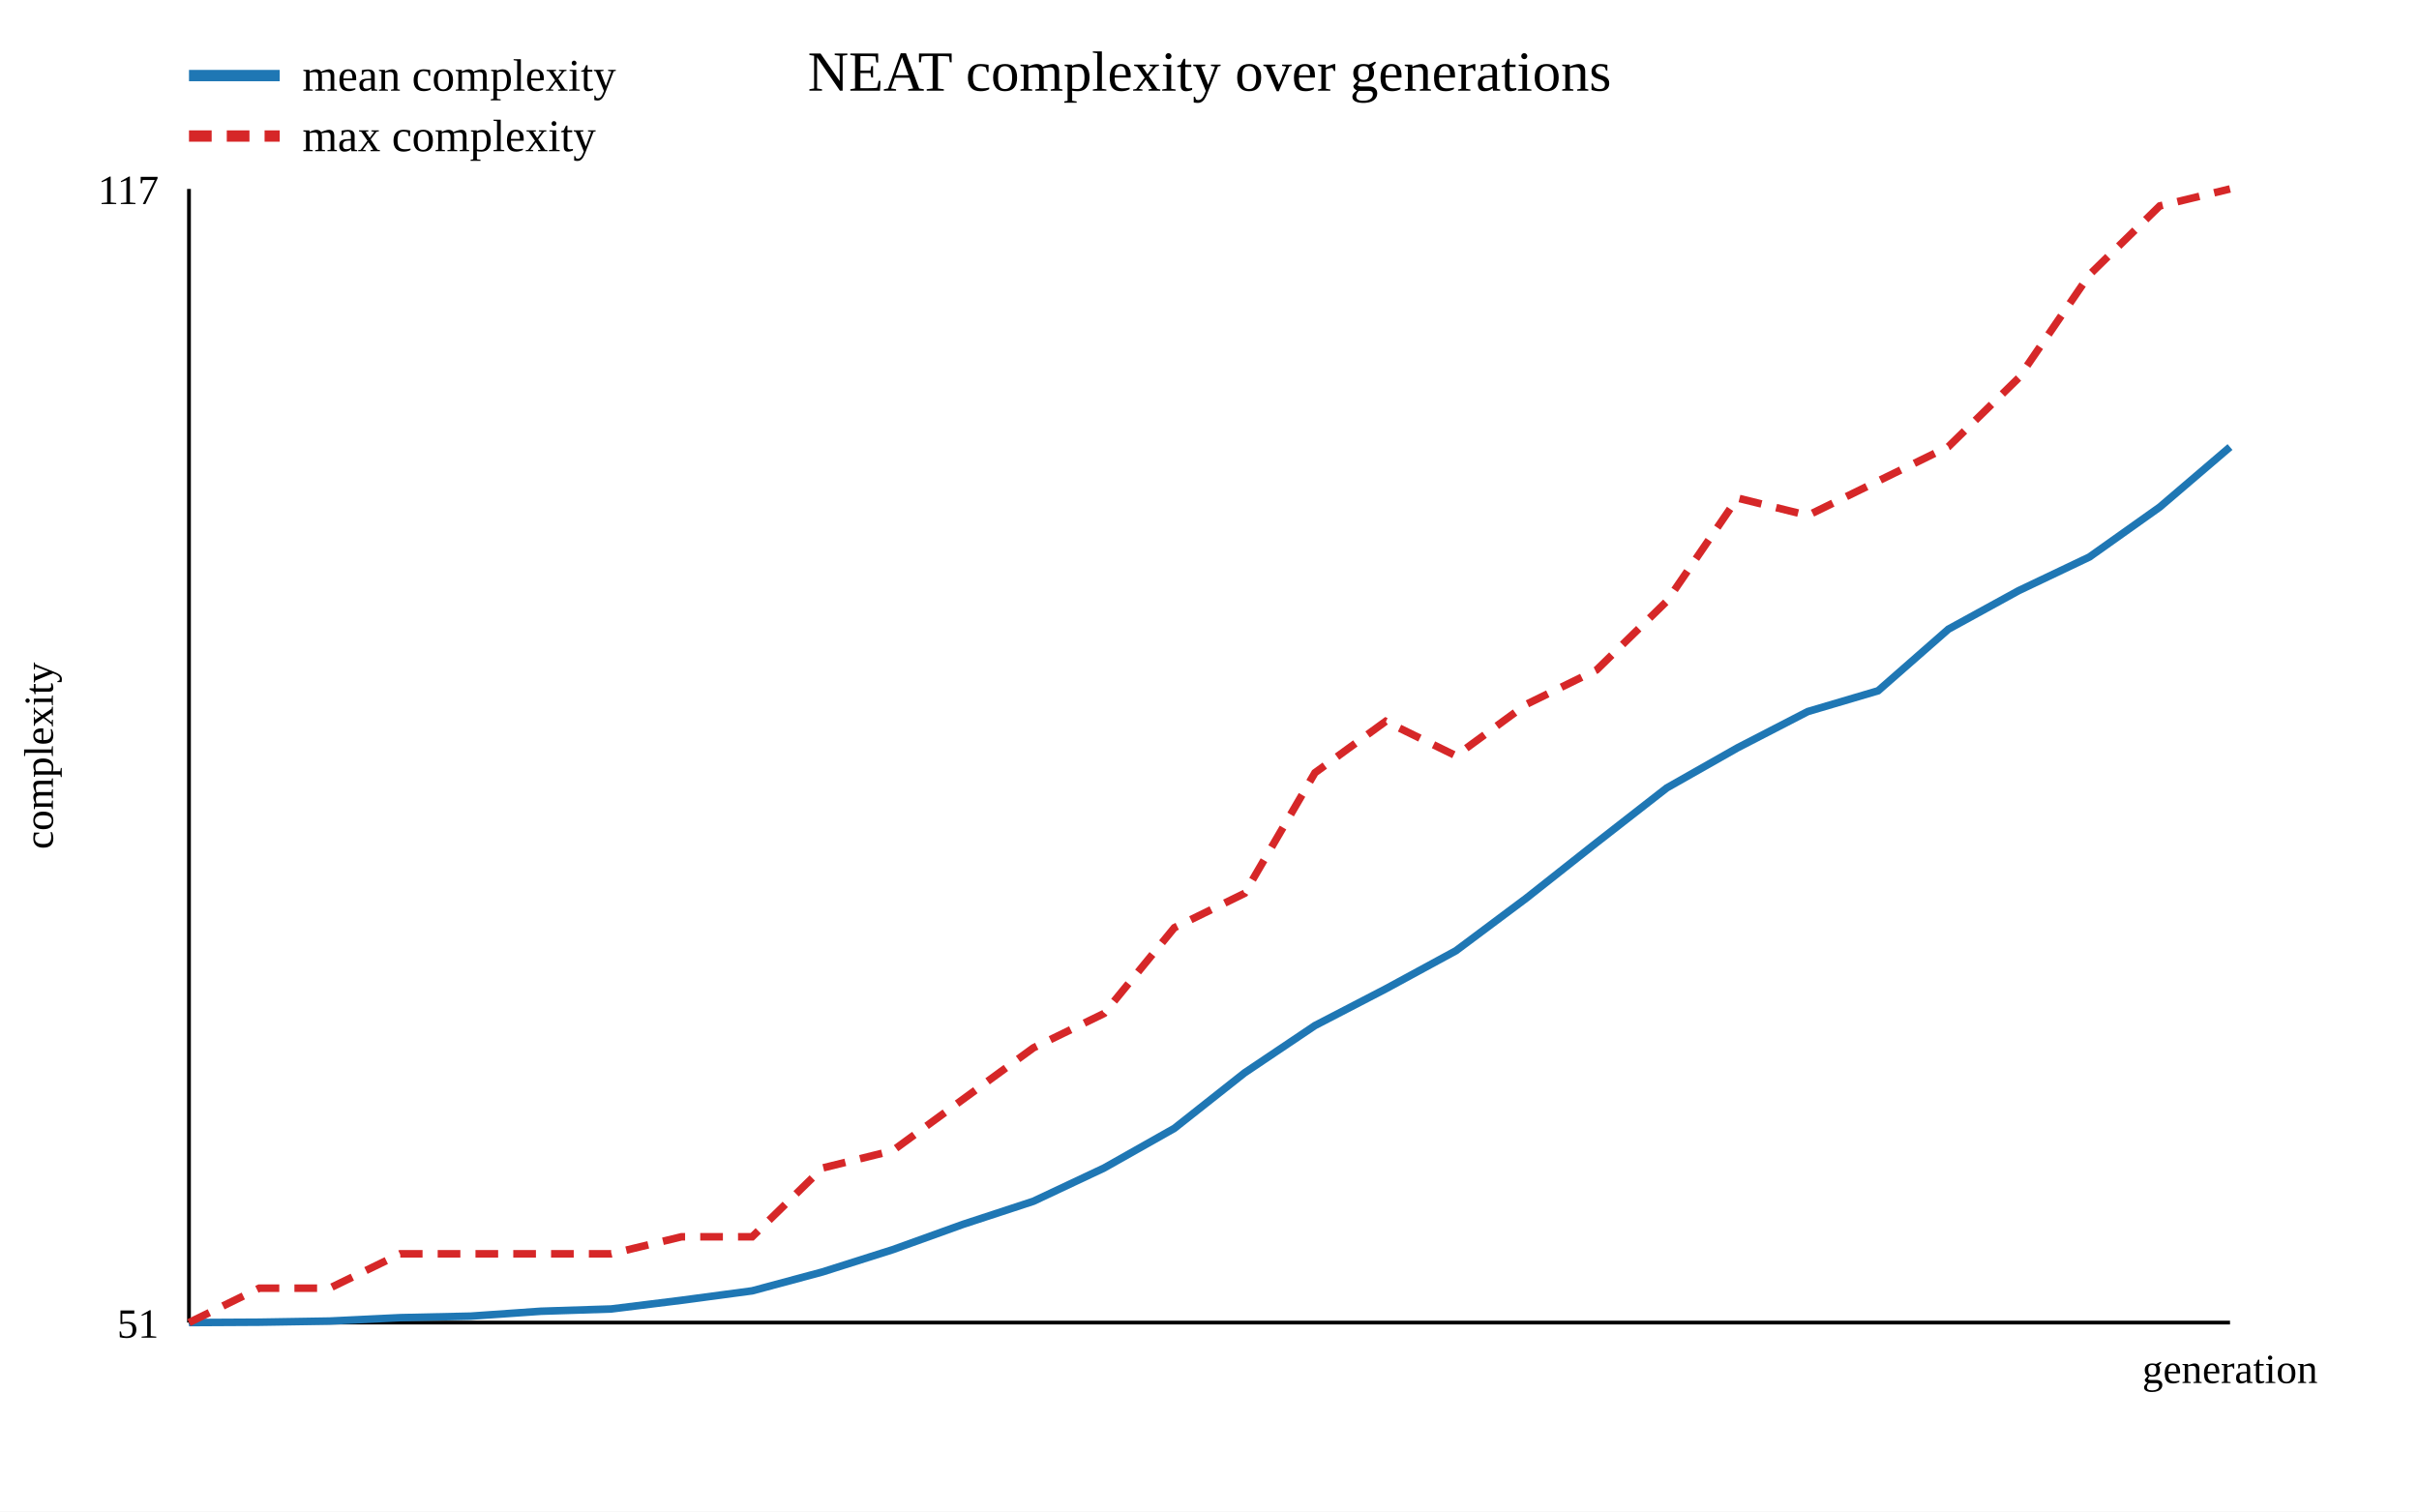
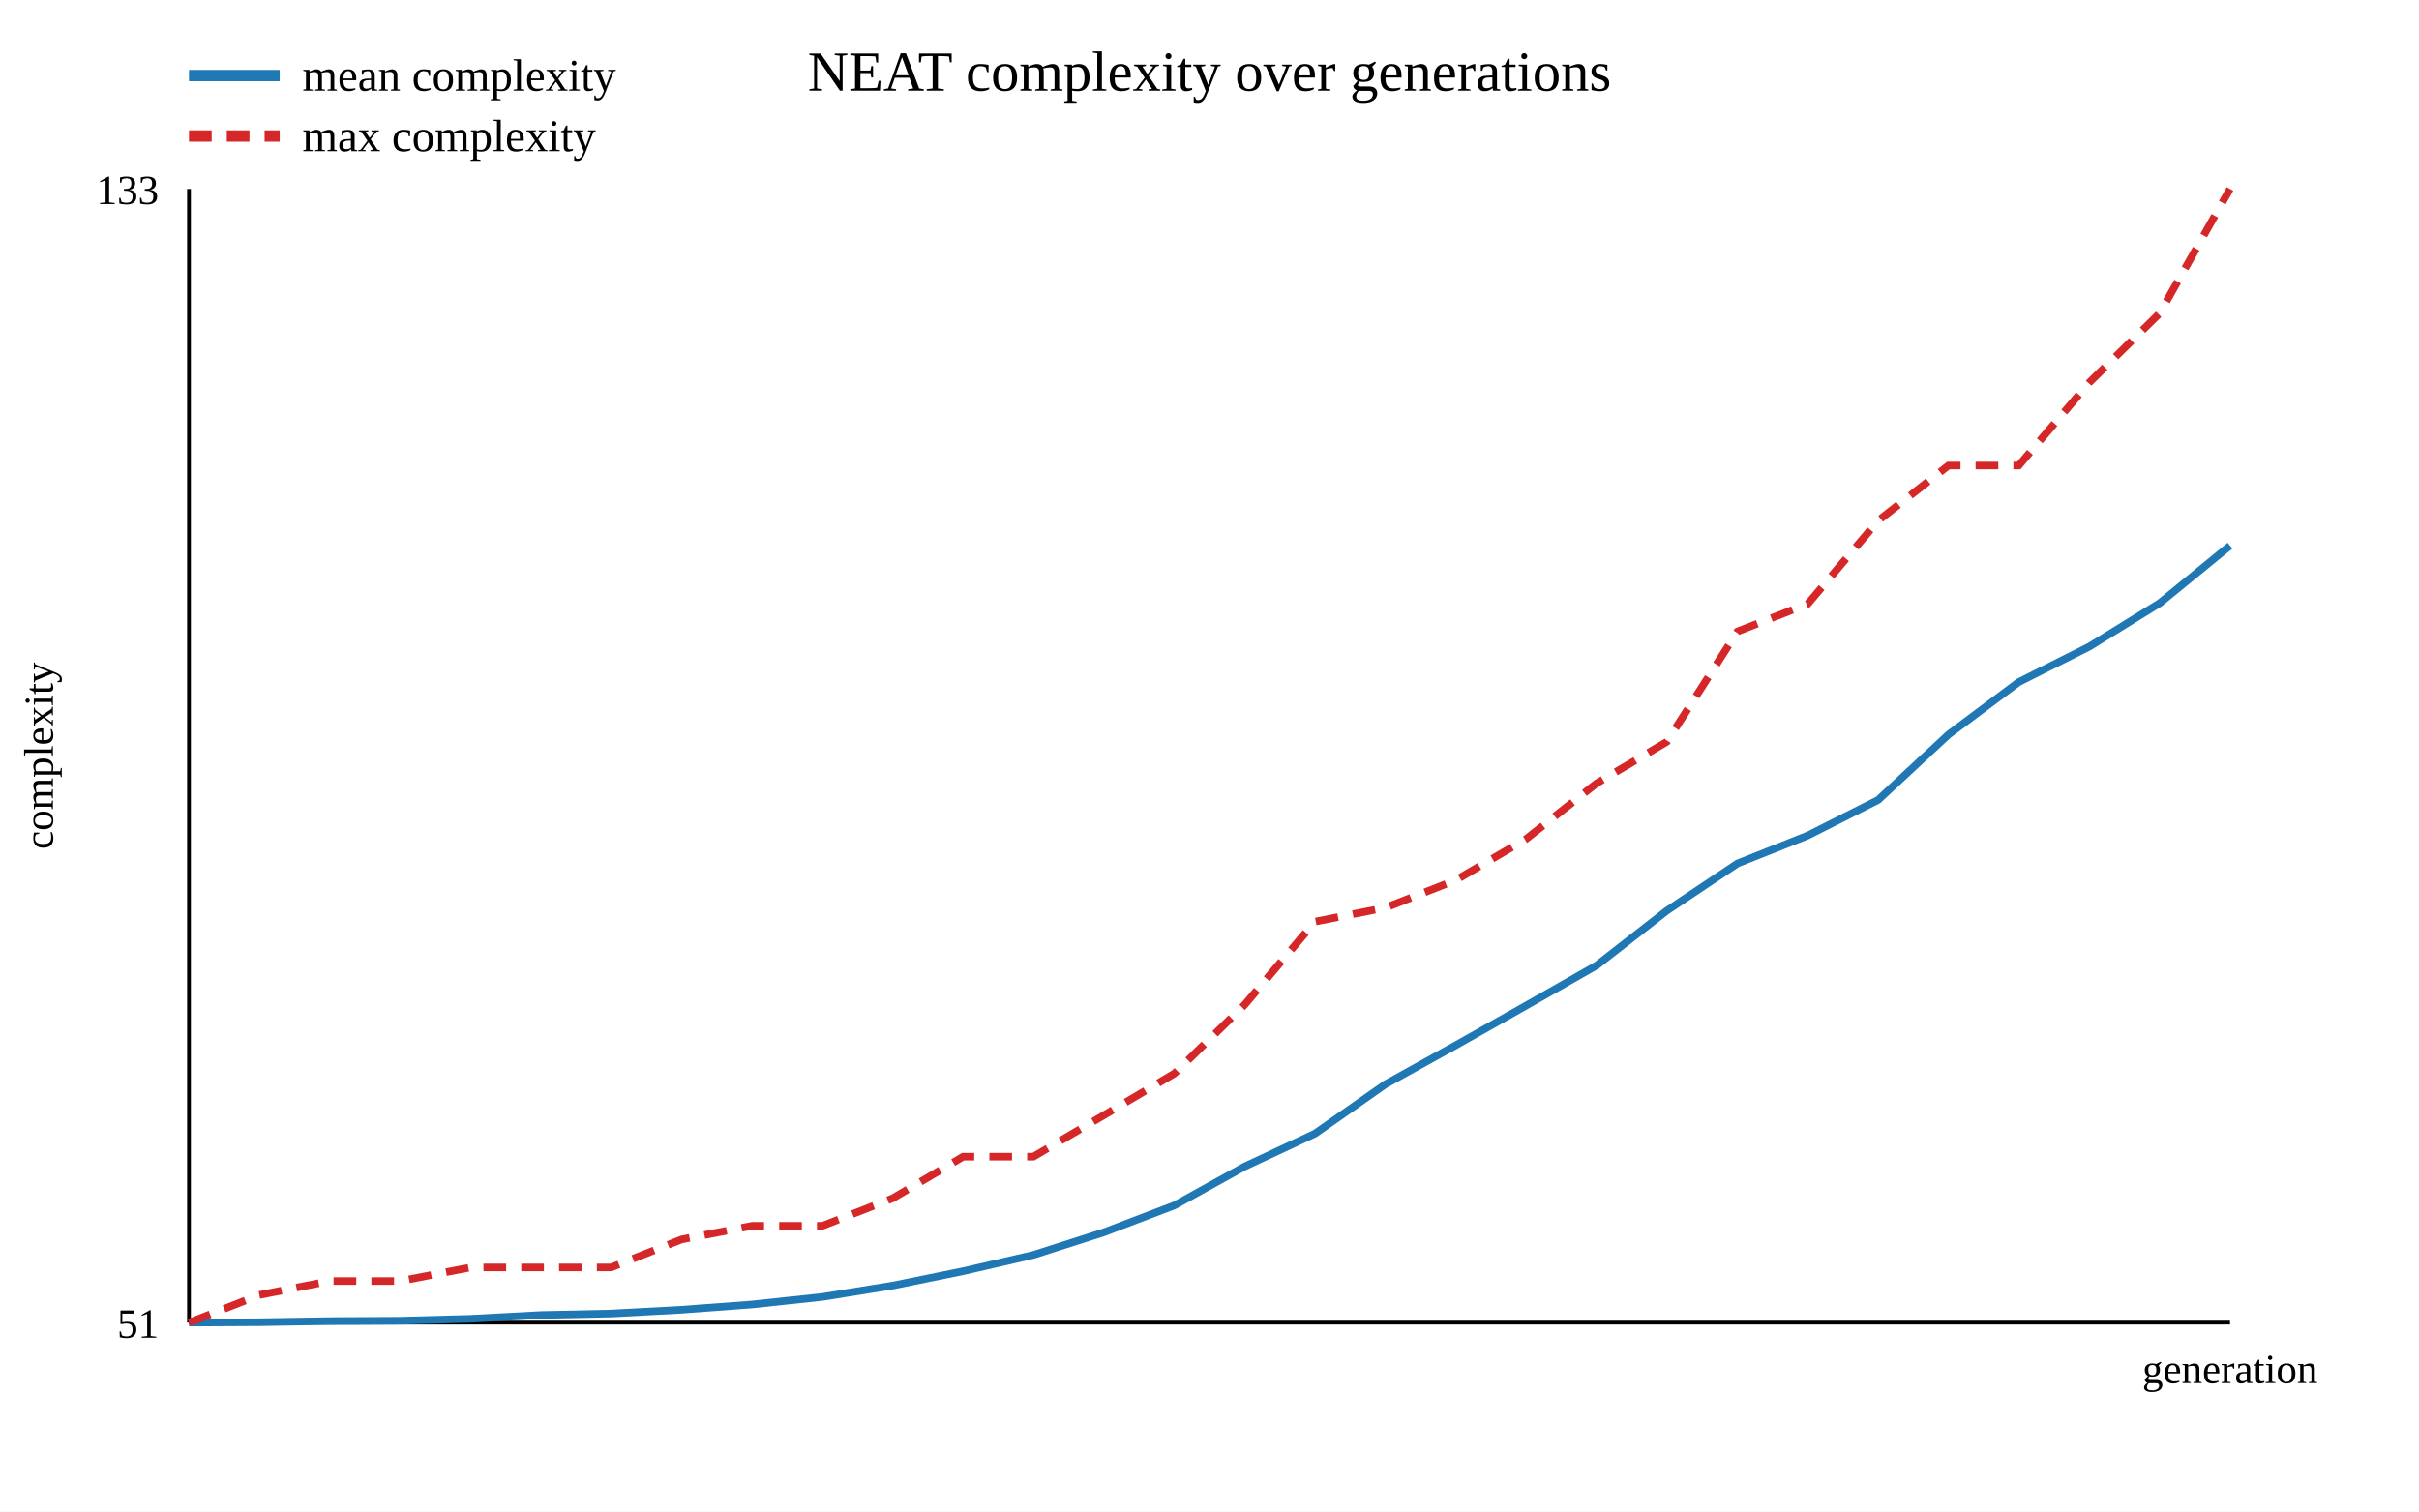
<svg xmlns="http://www.w3.org/2000/svg" width="640" height="400">
  <rect width="640" height="400" fill="white" />
  <text x="320.0" y="24" font-size="15" text-anchor="middle">NEAT complexity over generations</text>
  <line x1="50" y1="350" x2="590" y2="350" stroke="black" />
  <line x1="50" y1="50" x2="50" y2="350" stroke="black" />
  <text x="42" y="354.0" font-size="11" text-anchor="end">51</text>
-   <text x="42" y="54.0" font-size="11" text-anchor="end">117</text>
+   <text x="42" y="54.0" font-size="11" text-anchor="end">133</text>
  <text x="590" y="366" font-size="11" text-anchor="middle">generation</text>
  <text x="14" y="200.0" font-size="11" text-anchor="middle" transform="rotate(-90 14 200.0)">complexity</text>
-   <polyline points="50.0,350.0 68.6,349.9 87.2,349.6 105.9,348.7 124.5,348.3 143.1,347.0 161.7,346.4 180.3,344.1 199.0,341.6 217.6,336.6 236.2,330.7 254.8,324.0 273.4,317.9 292.1,309.1 310.7,298.6 329.3,283.9 347.9,271.4 366.6,261.7 385.2,251.6 403.8,237.7 422.4,223.0 441.0,208.5 459.7,197.9 478.3,188.3 496.9,182.8 515.5,166.5 534.1,156.3 552.8,147.4 571.4,134.2 590.0,118.3" fill="none" stroke="#1f77b4" stroke-width="2" />
-   <polyline points="50.0,350.0 68.6,340.9 87.2,340.9 105.9,331.8 124.5,331.8 143.1,331.8 161.7,331.8 180.3,327.3 199.0,327.3 217.6,309.1 236.2,304.5 254.8,290.9 273.4,277.3 292.1,268.2 310.7,245.5 329.3,236.4 347.9,204.5 366.6,190.9 385.2,200.0 403.8,186.4 422.4,177.3 441.0,159.1 459.7,131.8 478.3,136.4 496.9,127.3 515.5,118.2 534.1,100.0 552.8,72.7 571.4,54.5 590.0,50.0" fill="none" stroke="#d62728" stroke-dasharray="6 4" stroke-width="2" />
+   <polyline points="50.0,350.0 68.6,349.9 87.2,349.6 105.9,349.5 124.5,349.0 143.1,348.0 161.7,347.6 180.3,346.6 199.0,345.2 217.6,343.2 236.2,340.2 254.8,336.4 273.4,332.1 292.1,326.1 310.7,319.0 329.3,308.7 347.9,300.0 366.6,286.9 385.2,276.6 403.8,266.1 422.4,255.5 441.0,241.0 459.7,228.5 478.3,221.1 496.9,211.7 515.5,194.4 534.1,180.5 552.8,171.1 571.4,159.6 590.0,144.4" fill="none" stroke="#1f77b4" stroke-width="2" />
+   <polyline points="50.0,350.0 68.6,342.7 87.2,339.0 105.9,339.0 124.5,335.4 143.1,335.4 161.7,335.4 180.3,328.0 199.0,324.4 217.6,324.4 236.2,317.1 254.8,306.1 273.4,306.1 292.1,295.1 310.7,284.1 329.3,265.9 347.9,243.9 366.6,240.2 385.2,232.9 403.8,222.0 422.4,207.3 441.0,196.3 459.7,167.1 478.3,159.8 496.9,137.8 515.5,123.2 534.1,123.2 552.8,101.2 571.4,82.9 590.0,50.0" fill="none" stroke="#d62728" stroke-dasharray="6 4" stroke-width="2" />
  <line x1="50" y1="20" x2="74" y2="20" stroke="#1f77b4" stroke-width="3" />
  <text x="80" y="24" font-size="12">mean complexity</text>
  <line x1="50" y1="36" x2="74" y2="36" stroke="#d62728" stroke-dasharray="6 4" stroke-width="3" />
  <text x="80" y="40" font-size="12">max complexity</text>
</svg>
